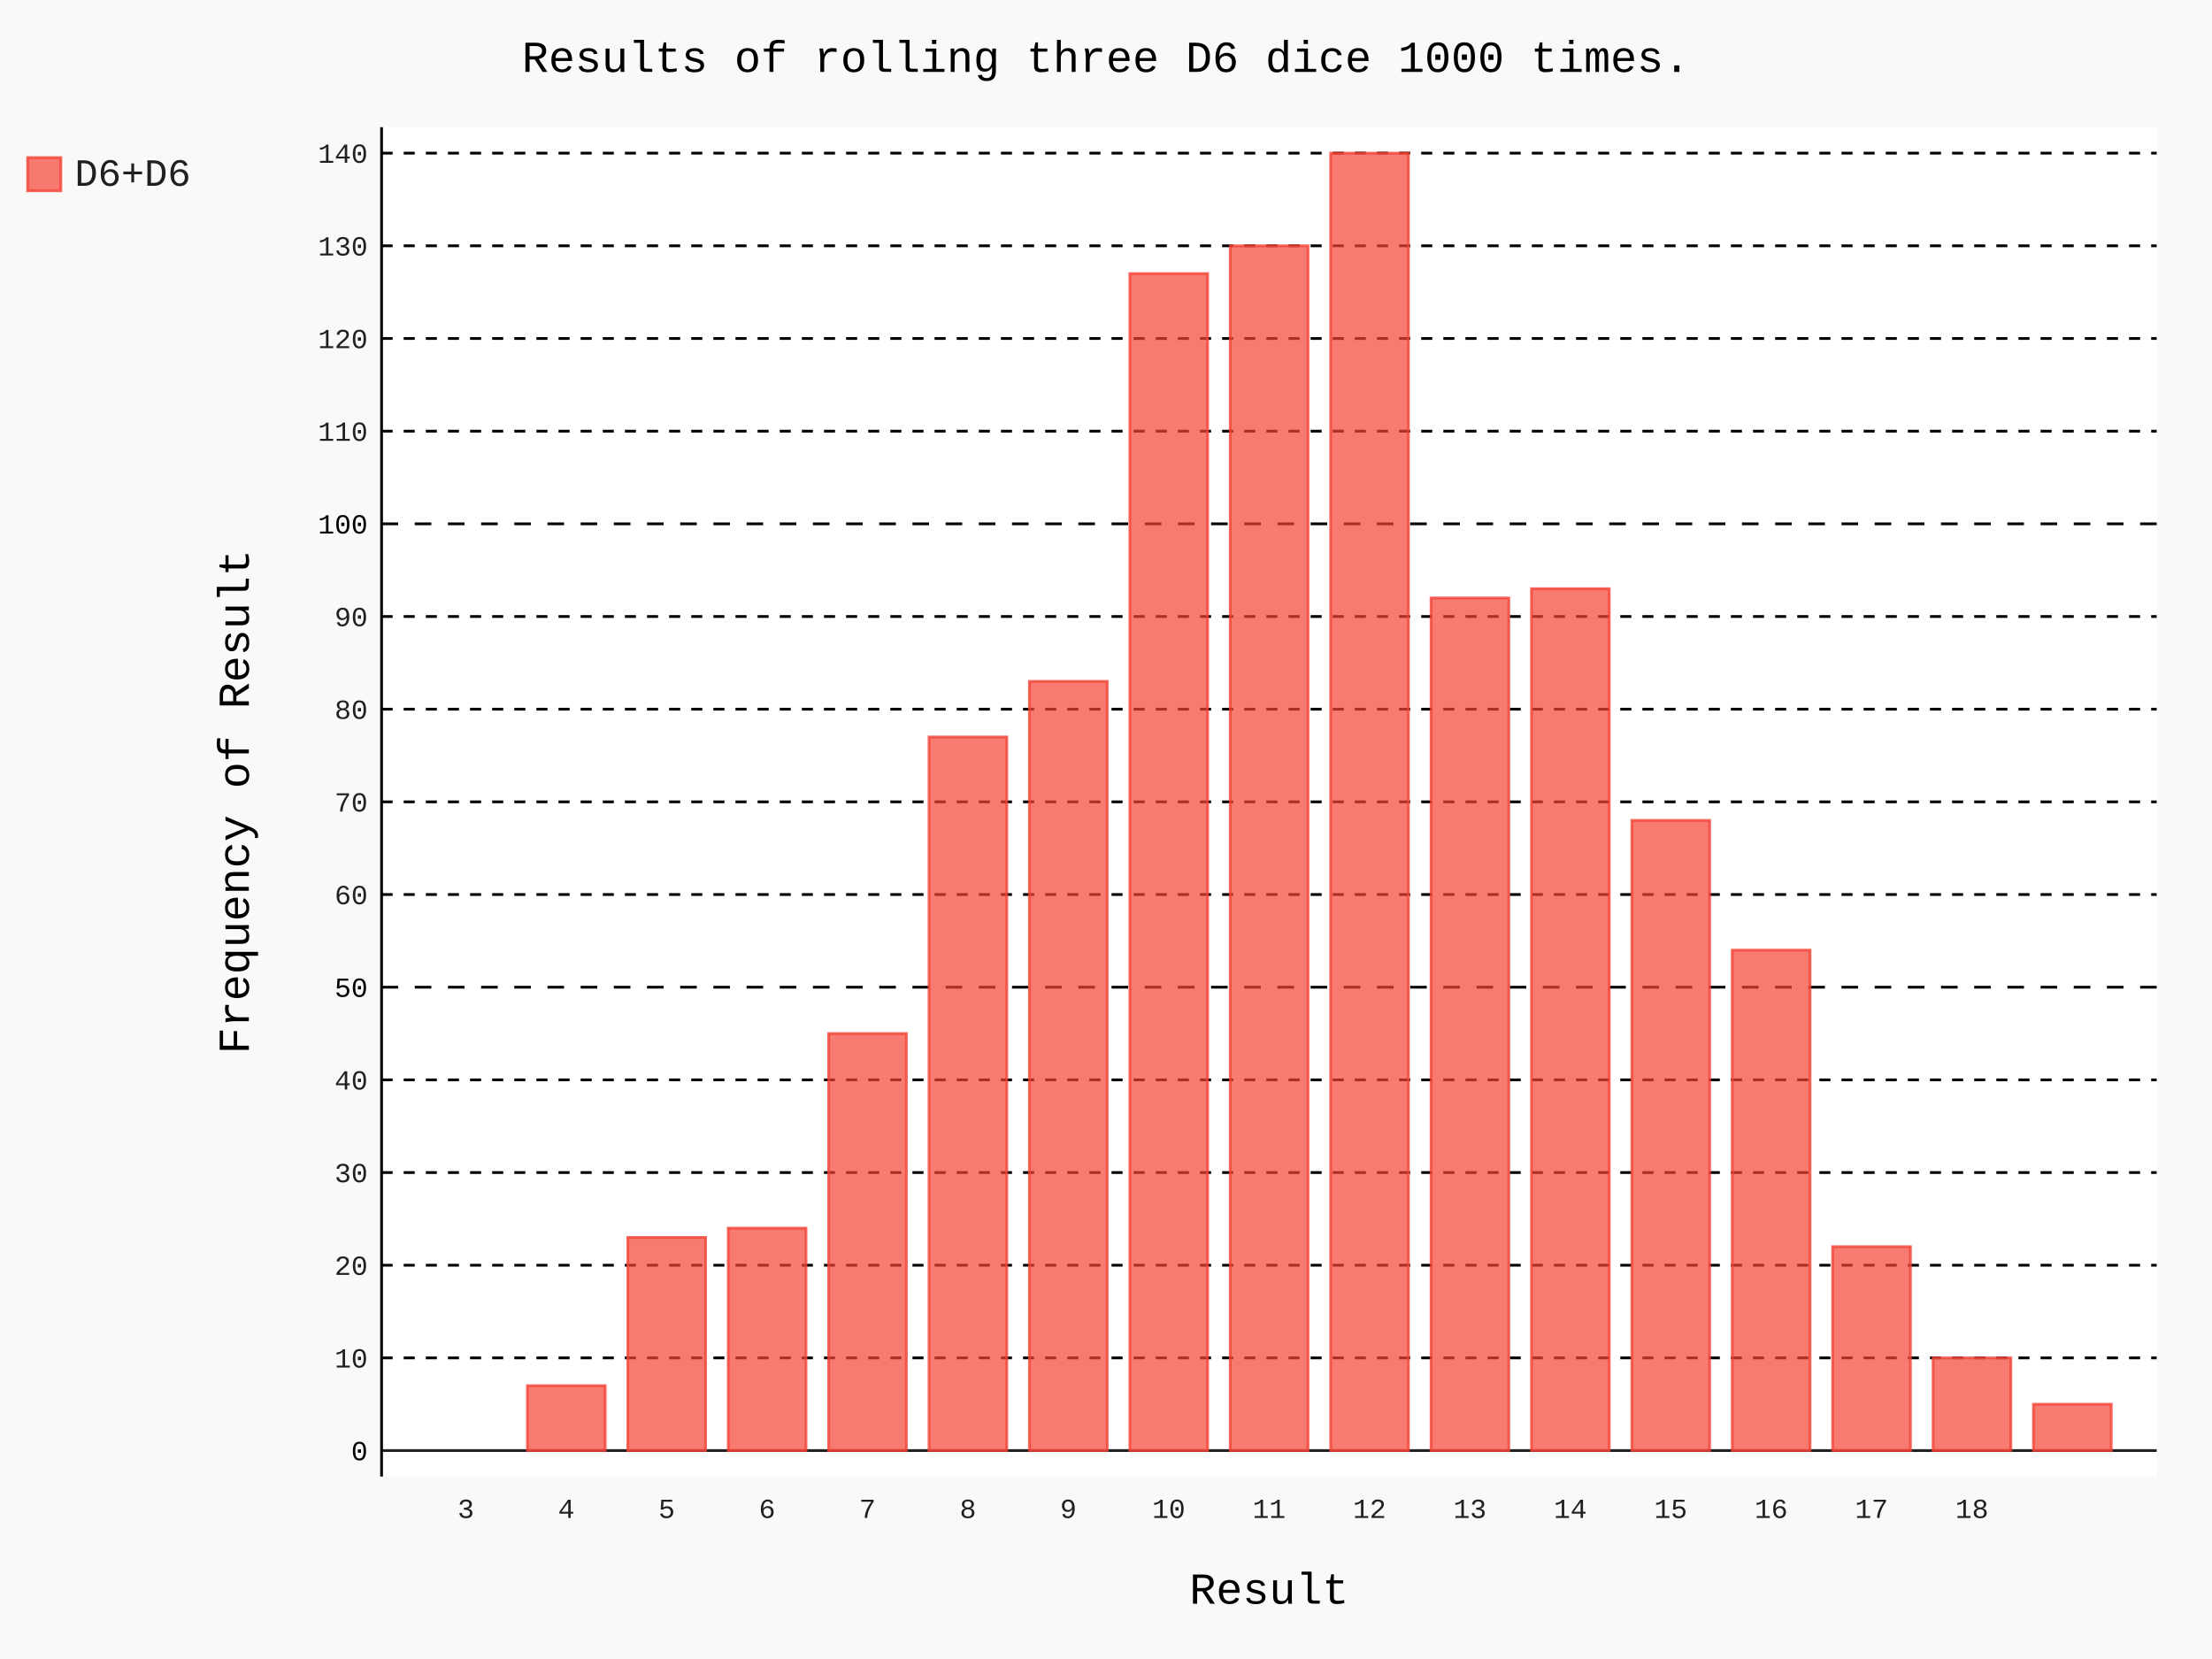
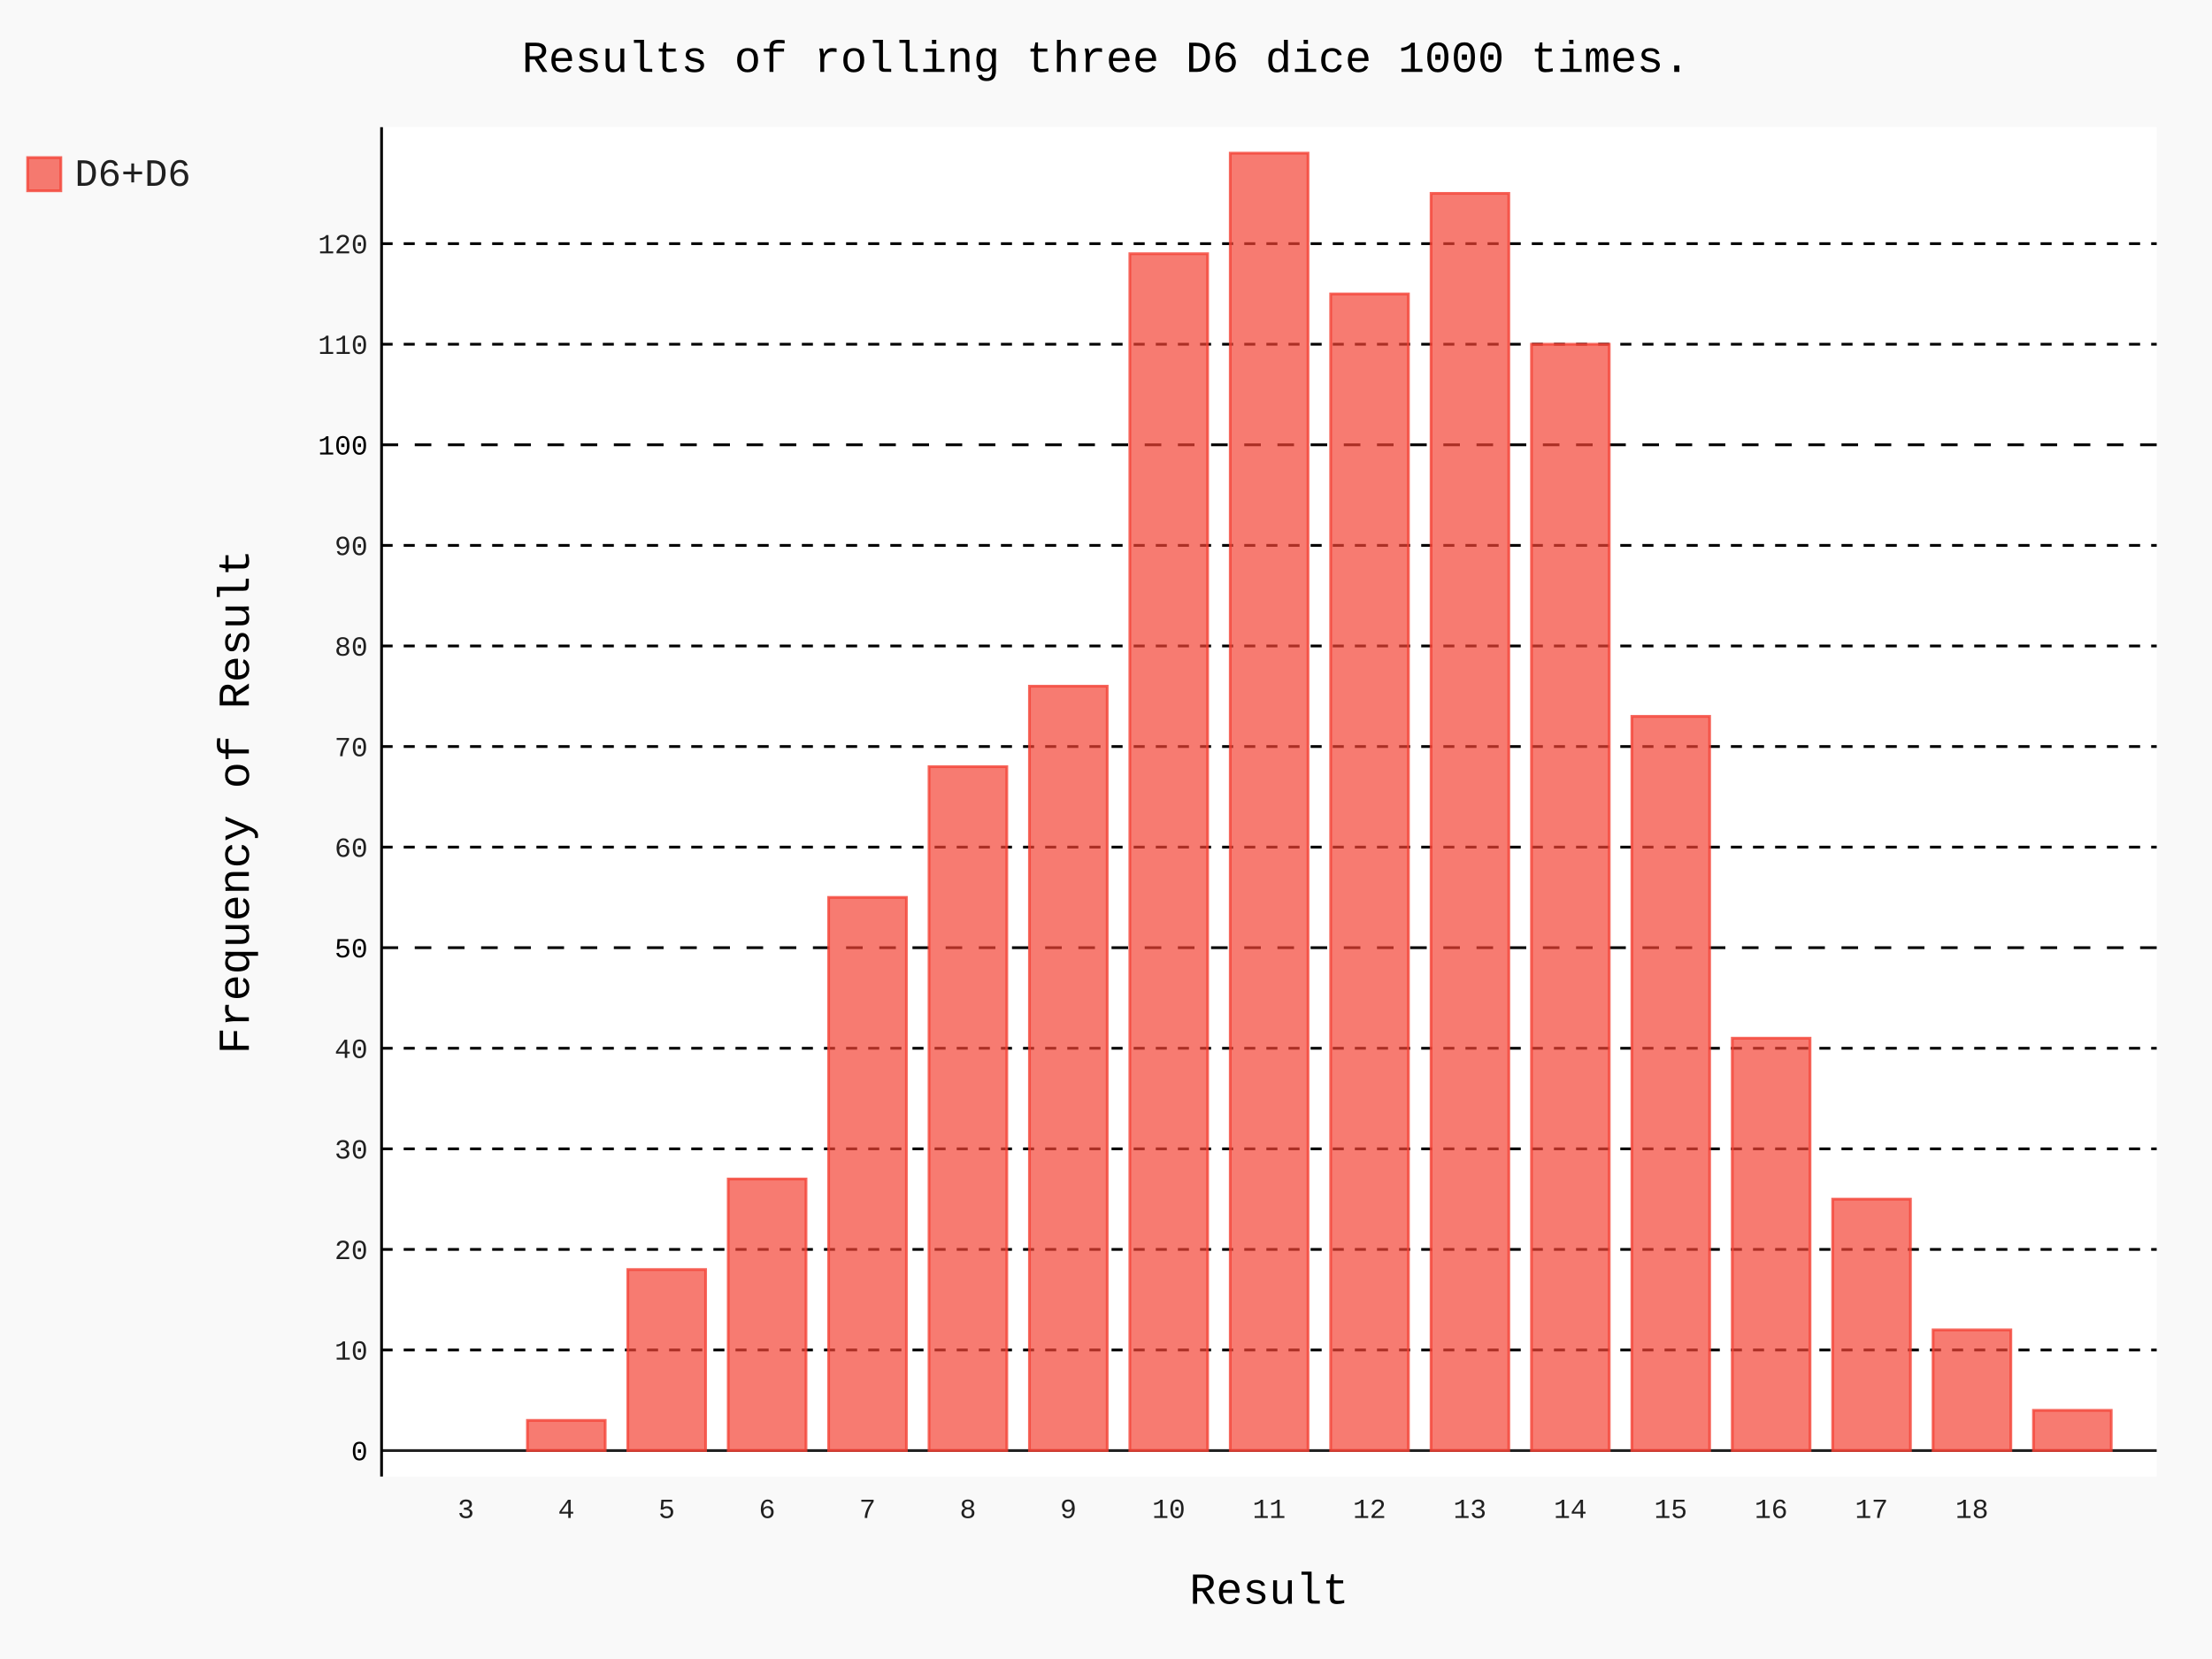
- <svg xmlns="http://www.w3.org/2000/svg" class="pygal-chart" id="chart-50f00511-41e9-4b12-91e8-08a4e63d5cb7" viewBox="0 0 800 600">
+ <svg xmlns="http://www.w3.org/2000/svg" class="pygal-chart" id="chart-38b48a9f-dac1-4a4e-a103-601cf16a1525" viewBox="0 0 800 600">
  <defs>
-     <style type="text/css">#chart-50f00511-41e9-4b12-91e8-08a4e63d5cb7{-webkit-user-select:none;-webkit-font-smoothing:antialiased;font-family:Consolas,"Liberation Mono",Menlo,Courier,monospace}#chart-50f00511-41e9-4b12-91e8-08a4e63d5cb7 .title{font-family:Consolas,"Liberation Mono",Menlo,Courier,monospace;font-size:16px}#chart-50f00511-41e9-4b12-91e8-08a4e63d5cb7 .legends .legend text{font-family:Consolas,"Liberation Mono",Menlo,Courier,monospace;font-size:14px}#chart-50f00511-41e9-4b12-91e8-08a4e63d5cb7 .axis text{font-family:Consolas,"Liberation Mono",Menlo,Courier,monospace;font-size:10px}#chart-50f00511-41e9-4b12-91e8-08a4e63d5cb7 .axis text.major{font-family:Consolas,"Liberation Mono",Menlo,Courier,monospace;font-size:10px}#chart-50f00511-41e9-4b12-91e8-08a4e63d5cb7 .text-overlay text.value{font-family:Consolas,"Liberation Mono",Menlo,Courier,monospace;font-size:16px}#chart-50f00511-41e9-4b12-91e8-08a4e63d5cb7 .text-overlay text.label{font-family:Consolas,"Liberation Mono",Menlo,Courier,monospace;font-size:10px}#chart-50f00511-41e9-4b12-91e8-08a4e63d5cb7 .tooltip{font-family:Consolas,"Liberation Mono",Menlo,Courier,monospace;font-size:14px}#chart-50f00511-41e9-4b12-91e8-08a4e63d5cb7 text.no_data{font-family:Consolas,"Liberation Mono",Menlo,Courier,monospace;font-size:64px}
- #chart-50f00511-41e9-4b12-91e8-08a4e63d5cb7{background-color:rgba(249,249,249,1)}#chart-50f00511-41e9-4b12-91e8-08a4e63d5cb7 path,#chart-50f00511-41e9-4b12-91e8-08a4e63d5cb7 line,#chart-50f00511-41e9-4b12-91e8-08a4e63d5cb7 rect,#chart-50f00511-41e9-4b12-91e8-08a4e63d5cb7 circle{-webkit-transition:150ms;-moz-transition:150ms;transition:150ms}#chart-50f00511-41e9-4b12-91e8-08a4e63d5cb7 .graph &gt; .background{fill:rgba(249,249,249,1)}#chart-50f00511-41e9-4b12-91e8-08a4e63d5cb7 .plot &gt; .background{fill:rgba(255,255,255,1)}#chart-50f00511-41e9-4b12-91e8-08a4e63d5cb7 .graph{fill:rgba(0,0,0,.87)}#chart-50f00511-41e9-4b12-91e8-08a4e63d5cb7 text.no_data{fill:rgba(0,0,0,1)}#chart-50f00511-41e9-4b12-91e8-08a4e63d5cb7 .title{fill:rgba(0,0,0,1)}#chart-50f00511-41e9-4b12-91e8-08a4e63d5cb7 .legends .legend text{fill:rgba(0,0,0,.87)}#chart-50f00511-41e9-4b12-91e8-08a4e63d5cb7 .legends .legend:hover text{fill:rgba(0,0,0,1)}#chart-50f00511-41e9-4b12-91e8-08a4e63d5cb7 .axis .line{stroke:rgba(0,0,0,1)}#chart-50f00511-41e9-4b12-91e8-08a4e63d5cb7 .axis .guide.line{stroke:rgba(0,0,0,.54)}#chart-50f00511-41e9-4b12-91e8-08a4e63d5cb7 .axis .major.line{stroke:rgba(0,0,0,.87)}#chart-50f00511-41e9-4b12-91e8-08a4e63d5cb7 .axis text.major{fill:rgba(0,0,0,1)}#chart-50f00511-41e9-4b12-91e8-08a4e63d5cb7 .axis.y .guides:hover .guide.line,#chart-50f00511-41e9-4b12-91e8-08a4e63d5cb7 .line-graph .axis.x .guides:hover .guide.line,#chart-50f00511-41e9-4b12-91e8-08a4e63d5cb7 .stackedline-graph .axis.x .guides:hover .guide.line,#chart-50f00511-41e9-4b12-91e8-08a4e63d5cb7 .xy-graph .axis.x .guides:hover .guide.line{stroke:rgba(0,0,0,1)}#chart-50f00511-41e9-4b12-91e8-08a4e63d5cb7 .axis .guides:hover text{fill:rgba(0,0,0,1)}#chart-50f00511-41e9-4b12-91e8-08a4e63d5cb7 .reactive{fill-opacity:.7;stroke-opacity:.8;stroke-width:1}#chart-50f00511-41e9-4b12-91e8-08a4e63d5cb7 .ci{stroke:rgba(0,0,0,.87)}#chart-50f00511-41e9-4b12-91e8-08a4e63d5cb7 .reactive.active,#chart-50f00511-41e9-4b12-91e8-08a4e63d5cb7 .active .reactive{fill-opacity:.8;stroke-opacity:.9;stroke-width:4}#chart-50f00511-41e9-4b12-91e8-08a4e63d5cb7 .ci .reactive.active{stroke-width:1.5}#chart-50f00511-41e9-4b12-91e8-08a4e63d5cb7 .series text{fill:rgba(0,0,0,1)}#chart-50f00511-41e9-4b12-91e8-08a4e63d5cb7 .tooltip rect{fill:rgba(255,255,255,1);stroke:rgba(0,0,0,1);-webkit-transition:opacity 150ms;-moz-transition:opacity 150ms;transition:opacity 150ms}#chart-50f00511-41e9-4b12-91e8-08a4e63d5cb7 .tooltip .label{fill:rgba(0,0,0,.87)}#chart-50f00511-41e9-4b12-91e8-08a4e63d5cb7 .tooltip .label{fill:rgba(0,0,0,.87)}#chart-50f00511-41e9-4b12-91e8-08a4e63d5cb7 .tooltip .legend{font-size:.8em;fill:rgba(0,0,0,.54)}#chart-50f00511-41e9-4b12-91e8-08a4e63d5cb7 .tooltip .x_label{font-size:.6em;fill:rgba(0,0,0,1)}#chart-50f00511-41e9-4b12-91e8-08a4e63d5cb7 .tooltip .xlink{font-size:.5em;text-decoration:underline}#chart-50f00511-41e9-4b12-91e8-08a4e63d5cb7 .tooltip .value{font-size:1.5em}#chart-50f00511-41e9-4b12-91e8-08a4e63d5cb7 .bound{font-size:.5em}#chart-50f00511-41e9-4b12-91e8-08a4e63d5cb7 .max-value{font-size:.75em;fill:rgba(0,0,0,.54)}#chart-50f00511-41e9-4b12-91e8-08a4e63d5cb7 .map-element{fill:rgba(255,255,255,1);stroke:rgba(0,0,0,.54) !important}#chart-50f00511-41e9-4b12-91e8-08a4e63d5cb7 .map-element .reactive{fill-opacity:inherit;stroke-opacity:inherit}#chart-50f00511-41e9-4b12-91e8-08a4e63d5cb7 .color-0,#chart-50f00511-41e9-4b12-91e8-08a4e63d5cb7 .color-0 a:visited{stroke:#F44336;fill:#F44336}#chart-50f00511-41e9-4b12-91e8-08a4e63d5cb7 .text-overlay .color-0 text{fill:black}
- #chart-50f00511-41e9-4b12-91e8-08a4e63d5cb7 text.no_data{text-anchor:middle}#chart-50f00511-41e9-4b12-91e8-08a4e63d5cb7 .guide.line{fill:none}#chart-50f00511-41e9-4b12-91e8-08a4e63d5cb7 .centered{text-anchor:middle}#chart-50f00511-41e9-4b12-91e8-08a4e63d5cb7 .title{text-anchor:middle}#chart-50f00511-41e9-4b12-91e8-08a4e63d5cb7 .legends .legend text{fill-opacity:1}#chart-50f00511-41e9-4b12-91e8-08a4e63d5cb7 .axis.x text{text-anchor:middle}#chart-50f00511-41e9-4b12-91e8-08a4e63d5cb7 .axis.x:not(.web) text[transform]{text-anchor:start}#chart-50f00511-41e9-4b12-91e8-08a4e63d5cb7 .axis.x:not(.web) text[transform].backwards{text-anchor:end}#chart-50f00511-41e9-4b12-91e8-08a4e63d5cb7 .axis.y text{text-anchor:end}#chart-50f00511-41e9-4b12-91e8-08a4e63d5cb7 .axis.y text[transform].backwards{text-anchor:start}#chart-50f00511-41e9-4b12-91e8-08a4e63d5cb7 .axis.y2 text{text-anchor:start}#chart-50f00511-41e9-4b12-91e8-08a4e63d5cb7 .axis.y2 text[transform].backwards{text-anchor:end}#chart-50f00511-41e9-4b12-91e8-08a4e63d5cb7 .axis .guide.line{stroke-dasharray:4,4;stroke:black}#chart-50f00511-41e9-4b12-91e8-08a4e63d5cb7 .axis .major.guide.line{stroke-dasharray:6,6;stroke:black}#chart-50f00511-41e9-4b12-91e8-08a4e63d5cb7 .horizontal .axis.y .guide.line,#chart-50f00511-41e9-4b12-91e8-08a4e63d5cb7 .horizontal .axis.y2 .guide.line,#chart-50f00511-41e9-4b12-91e8-08a4e63d5cb7 .vertical .axis.x .guide.line{opacity:0}#chart-50f00511-41e9-4b12-91e8-08a4e63d5cb7 .horizontal .axis.always_show .guide.line,#chart-50f00511-41e9-4b12-91e8-08a4e63d5cb7 .vertical .axis.always_show .guide.line{opacity:1 !important}#chart-50f00511-41e9-4b12-91e8-08a4e63d5cb7 .axis.y .guides:hover .guide.line,#chart-50f00511-41e9-4b12-91e8-08a4e63d5cb7 .axis.y2 .guides:hover .guide.line,#chart-50f00511-41e9-4b12-91e8-08a4e63d5cb7 .axis.x .guides:hover .guide.line{opacity:1}#chart-50f00511-41e9-4b12-91e8-08a4e63d5cb7 .axis .guides:hover text{opacity:1}#chart-50f00511-41e9-4b12-91e8-08a4e63d5cb7 .nofill{fill:none}#chart-50f00511-41e9-4b12-91e8-08a4e63d5cb7 .subtle-fill{fill-opacity:.2}#chart-50f00511-41e9-4b12-91e8-08a4e63d5cb7 .dot{stroke-width:1px;fill-opacity:1;stroke-opacity:1}#chart-50f00511-41e9-4b12-91e8-08a4e63d5cb7 .dot.active{stroke-width:5px}#chart-50f00511-41e9-4b12-91e8-08a4e63d5cb7 .dot.negative{fill:transparent}#chart-50f00511-41e9-4b12-91e8-08a4e63d5cb7 text,#chart-50f00511-41e9-4b12-91e8-08a4e63d5cb7 tspan{stroke:none !important}#chart-50f00511-41e9-4b12-91e8-08a4e63d5cb7 .series text.active{opacity:1}#chart-50f00511-41e9-4b12-91e8-08a4e63d5cb7 .tooltip rect{fill-opacity:.95;stroke-width:.5}#chart-50f00511-41e9-4b12-91e8-08a4e63d5cb7 .tooltip text{fill-opacity:1}#chart-50f00511-41e9-4b12-91e8-08a4e63d5cb7 .showable{visibility:hidden}#chart-50f00511-41e9-4b12-91e8-08a4e63d5cb7 .showable.shown{visibility:visible}#chart-50f00511-41e9-4b12-91e8-08a4e63d5cb7 .gauge-background{fill:rgba(229,229,229,1);stroke:none}#chart-50f00511-41e9-4b12-91e8-08a4e63d5cb7 .bg-lines{stroke:rgba(249,249,249,1);stroke-width:2px}</style>
+     <style type="text/css">#chart-38b48a9f-dac1-4a4e-a103-601cf16a1525{-webkit-user-select:none;-webkit-font-smoothing:antialiased;font-family:Consolas,"Liberation Mono",Menlo,Courier,monospace}#chart-38b48a9f-dac1-4a4e-a103-601cf16a1525 .title{font-family:Consolas,"Liberation Mono",Menlo,Courier,monospace;font-size:16px}#chart-38b48a9f-dac1-4a4e-a103-601cf16a1525 .legends .legend text{font-family:Consolas,"Liberation Mono",Menlo,Courier,monospace;font-size:14px}#chart-38b48a9f-dac1-4a4e-a103-601cf16a1525 .axis text{font-family:Consolas,"Liberation Mono",Menlo,Courier,monospace;font-size:10px}#chart-38b48a9f-dac1-4a4e-a103-601cf16a1525 .axis text.major{font-family:Consolas,"Liberation Mono",Menlo,Courier,monospace;font-size:10px}#chart-38b48a9f-dac1-4a4e-a103-601cf16a1525 .text-overlay text.value{font-family:Consolas,"Liberation Mono",Menlo,Courier,monospace;font-size:16px}#chart-38b48a9f-dac1-4a4e-a103-601cf16a1525 .text-overlay text.label{font-family:Consolas,"Liberation Mono",Menlo,Courier,monospace;font-size:10px}#chart-38b48a9f-dac1-4a4e-a103-601cf16a1525 .tooltip{font-family:Consolas,"Liberation Mono",Menlo,Courier,monospace;font-size:14px}#chart-38b48a9f-dac1-4a4e-a103-601cf16a1525 text.no_data{font-family:Consolas,"Liberation Mono",Menlo,Courier,monospace;font-size:64px}
+ #chart-38b48a9f-dac1-4a4e-a103-601cf16a1525{background-color:rgba(249,249,249,1)}#chart-38b48a9f-dac1-4a4e-a103-601cf16a1525 path,#chart-38b48a9f-dac1-4a4e-a103-601cf16a1525 line,#chart-38b48a9f-dac1-4a4e-a103-601cf16a1525 rect,#chart-38b48a9f-dac1-4a4e-a103-601cf16a1525 circle{-webkit-transition:150ms;-moz-transition:150ms;transition:150ms}#chart-38b48a9f-dac1-4a4e-a103-601cf16a1525 .graph &gt; .background{fill:rgba(249,249,249,1)}#chart-38b48a9f-dac1-4a4e-a103-601cf16a1525 .plot &gt; .background{fill:rgba(255,255,255,1)}#chart-38b48a9f-dac1-4a4e-a103-601cf16a1525 .graph{fill:rgba(0,0,0,.87)}#chart-38b48a9f-dac1-4a4e-a103-601cf16a1525 text.no_data{fill:rgba(0,0,0,1)}#chart-38b48a9f-dac1-4a4e-a103-601cf16a1525 .title{fill:rgba(0,0,0,1)}#chart-38b48a9f-dac1-4a4e-a103-601cf16a1525 .legends .legend text{fill:rgba(0,0,0,.87)}#chart-38b48a9f-dac1-4a4e-a103-601cf16a1525 .legends .legend:hover text{fill:rgba(0,0,0,1)}#chart-38b48a9f-dac1-4a4e-a103-601cf16a1525 .axis .line{stroke:rgba(0,0,0,1)}#chart-38b48a9f-dac1-4a4e-a103-601cf16a1525 .axis .guide.line{stroke:rgba(0,0,0,.54)}#chart-38b48a9f-dac1-4a4e-a103-601cf16a1525 .axis .major.line{stroke:rgba(0,0,0,.87)}#chart-38b48a9f-dac1-4a4e-a103-601cf16a1525 .axis text.major{fill:rgba(0,0,0,1)}#chart-38b48a9f-dac1-4a4e-a103-601cf16a1525 .axis.y .guides:hover .guide.line,#chart-38b48a9f-dac1-4a4e-a103-601cf16a1525 .line-graph .axis.x .guides:hover .guide.line,#chart-38b48a9f-dac1-4a4e-a103-601cf16a1525 .stackedline-graph .axis.x .guides:hover .guide.line,#chart-38b48a9f-dac1-4a4e-a103-601cf16a1525 .xy-graph .axis.x .guides:hover .guide.line{stroke:rgba(0,0,0,1)}#chart-38b48a9f-dac1-4a4e-a103-601cf16a1525 .axis .guides:hover text{fill:rgba(0,0,0,1)}#chart-38b48a9f-dac1-4a4e-a103-601cf16a1525 .reactive{fill-opacity:.7;stroke-opacity:.8;stroke-width:1}#chart-38b48a9f-dac1-4a4e-a103-601cf16a1525 .ci{stroke:rgba(0,0,0,.87)}#chart-38b48a9f-dac1-4a4e-a103-601cf16a1525 .reactive.active,#chart-38b48a9f-dac1-4a4e-a103-601cf16a1525 .active .reactive{fill-opacity:.8;stroke-opacity:.9;stroke-width:4}#chart-38b48a9f-dac1-4a4e-a103-601cf16a1525 .ci .reactive.active{stroke-width:1.5}#chart-38b48a9f-dac1-4a4e-a103-601cf16a1525 .series text{fill:rgba(0,0,0,1)}#chart-38b48a9f-dac1-4a4e-a103-601cf16a1525 .tooltip rect{fill:rgba(255,255,255,1);stroke:rgba(0,0,0,1);-webkit-transition:opacity 150ms;-moz-transition:opacity 150ms;transition:opacity 150ms}#chart-38b48a9f-dac1-4a4e-a103-601cf16a1525 .tooltip .label{fill:rgba(0,0,0,.87)}#chart-38b48a9f-dac1-4a4e-a103-601cf16a1525 .tooltip .label{fill:rgba(0,0,0,.87)}#chart-38b48a9f-dac1-4a4e-a103-601cf16a1525 .tooltip .legend{font-size:.8em;fill:rgba(0,0,0,.54)}#chart-38b48a9f-dac1-4a4e-a103-601cf16a1525 .tooltip .x_label{font-size:.6em;fill:rgba(0,0,0,1)}#chart-38b48a9f-dac1-4a4e-a103-601cf16a1525 .tooltip .xlink{font-size:.5em;text-decoration:underline}#chart-38b48a9f-dac1-4a4e-a103-601cf16a1525 .tooltip .value{font-size:1.5em}#chart-38b48a9f-dac1-4a4e-a103-601cf16a1525 .bound{font-size:.5em}#chart-38b48a9f-dac1-4a4e-a103-601cf16a1525 .max-value{font-size:.75em;fill:rgba(0,0,0,.54)}#chart-38b48a9f-dac1-4a4e-a103-601cf16a1525 .map-element{fill:rgba(255,255,255,1);stroke:rgba(0,0,0,.54) !important}#chart-38b48a9f-dac1-4a4e-a103-601cf16a1525 .map-element .reactive{fill-opacity:inherit;stroke-opacity:inherit}#chart-38b48a9f-dac1-4a4e-a103-601cf16a1525 .color-0,#chart-38b48a9f-dac1-4a4e-a103-601cf16a1525 .color-0 a:visited{stroke:#F44336;fill:#F44336}#chart-38b48a9f-dac1-4a4e-a103-601cf16a1525 .text-overlay .color-0 text{fill:black}
+ #chart-38b48a9f-dac1-4a4e-a103-601cf16a1525 text.no_data{text-anchor:middle}#chart-38b48a9f-dac1-4a4e-a103-601cf16a1525 .guide.line{fill:none}#chart-38b48a9f-dac1-4a4e-a103-601cf16a1525 .centered{text-anchor:middle}#chart-38b48a9f-dac1-4a4e-a103-601cf16a1525 .title{text-anchor:middle}#chart-38b48a9f-dac1-4a4e-a103-601cf16a1525 .legends .legend text{fill-opacity:1}#chart-38b48a9f-dac1-4a4e-a103-601cf16a1525 .axis.x text{text-anchor:middle}#chart-38b48a9f-dac1-4a4e-a103-601cf16a1525 .axis.x:not(.web) text[transform]{text-anchor:start}#chart-38b48a9f-dac1-4a4e-a103-601cf16a1525 .axis.x:not(.web) text[transform].backwards{text-anchor:end}#chart-38b48a9f-dac1-4a4e-a103-601cf16a1525 .axis.y text{text-anchor:end}#chart-38b48a9f-dac1-4a4e-a103-601cf16a1525 .axis.y text[transform].backwards{text-anchor:start}#chart-38b48a9f-dac1-4a4e-a103-601cf16a1525 .axis.y2 text{text-anchor:start}#chart-38b48a9f-dac1-4a4e-a103-601cf16a1525 .axis.y2 text[transform].backwards{text-anchor:end}#chart-38b48a9f-dac1-4a4e-a103-601cf16a1525 .axis .guide.line{stroke-dasharray:4,4;stroke:black}#chart-38b48a9f-dac1-4a4e-a103-601cf16a1525 .axis .major.guide.line{stroke-dasharray:6,6;stroke:black}#chart-38b48a9f-dac1-4a4e-a103-601cf16a1525 .horizontal .axis.y .guide.line,#chart-38b48a9f-dac1-4a4e-a103-601cf16a1525 .horizontal .axis.y2 .guide.line,#chart-38b48a9f-dac1-4a4e-a103-601cf16a1525 .vertical .axis.x .guide.line{opacity:0}#chart-38b48a9f-dac1-4a4e-a103-601cf16a1525 .horizontal .axis.always_show .guide.line,#chart-38b48a9f-dac1-4a4e-a103-601cf16a1525 .vertical .axis.always_show .guide.line{opacity:1 !important}#chart-38b48a9f-dac1-4a4e-a103-601cf16a1525 .axis.y .guides:hover .guide.line,#chart-38b48a9f-dac1-4a4e-a103-601cf16a1525 .axis.y2 .guides:hover .guide.line,#chart-38b48a9f-dac1-4a4e-a103-601cf16a1525 .axis.x .guides:hover .guide.line{opacity:1}#chart-38b48a9f-dac1-4a4e-a103-601cf16a1525 .axis .guides:hover text{opacity:1}#chart-38b48a9f-dac1-4a4e-a103-601cf16a1525 .nofill{fill:none}#chart-38b48a9f-dac1-4a4e-a103-601cf16a1525 .subtle-fill{fill-opacity:.2}#chart-38b48a9f-dac1-4a4e-a103-601cf16a1525 .dot{stroke-width:1px;fill-opacity:1;stroke-opacity:1}#chart-38b48a9f-dac1-4a4e-a103-601cf16a1525 .dot.active{stroke-width:5px}#chart-38b48a9f-dac1-4a4e-a103-601cf16a1525 .dot.negative{fill:transparent}#chart-38b48a9f-dac1-4a4e-a103-601cf16a1525 text,#chart-38b48a9f-dac1-4a4e-a103-601cf16a1525 tspan{stroke:none !important}#chart-38b48a9f-dac1-4a4e-a103-601cf16a1525 .series text.active{opacity:1}#chart-38b48a9f-dac1-4a4e-a103-601cf16a1525 .tooltip rect{fill-opacity:.95;stroke-width:.5}#chart-38b48a9f-dac1-4a4e-a103-601cf16a1525 .tooltip text{fill-opacity:1}#chart-38b48a9f-dac1-4a4e-a103-601cf16a1525 .showable{visibility:hidden}#chart-38b48a9f-dac1-4a4e-a103-601cf16a1525 .showable.shown{visibility:visible}#chart-38b48a9f-dac1-4a4e-a103-601cf16a1525 .gauge-background{fill:rgba(229,229,229,1);stroke:none}#chart-38b48a9f-dac1-4a4e-a103-601cf16a1525 .bg-lines{stroke:rgba(249,249,249,1);stroke-width:2px}</style>
  </defs>
  <g class="graph bar-graph vertical">
    <rect class="background" height="600" width="800" x="0" y="0" />
    <g class="plot" transform="translate(138, 46)">
      <rect class="background" height="488" width="642.0" x="0" y="0" />
      <g class="axis y always_show">
        <g class="guides">
          <path class="axis major line" d="M0 478.615 h642" />
          <text class="major" x="-5" y="482.115">0</text>
        </g>
        <g class="guides">
-           <path class="guide line" d="M0 445.099 h642" />
-           <text class="" x="-5" y="448.599">10</text>
-         </g>
-         <g class="guides">
-           <path class="guide line" d="M0 411.582 h642" />
-           <text class="" x="-5" y="415.082">20</text>
-         </g>
-         <g class="guides">
-           <path class="guide line" d="M0 378.066 h642" />
-           <text class="" x="-5" y="381.566">30</text>
-         </g>
-         <g class="guides">
-           <path class="guide line" d="M0 344.549 h642" />
-           <text class="" x="-5" y="348.049">40</text>
-         </g>
-         <g class="guides">
-           <path class="major guide line" d="M0 311.033 h642" />
-           <text class="major" x="-5" y="314.533">50</text>
-         </g>
-         <g class="guides">
-           <path class="guide line" d="M0 277.516 h642" />
-           <text class="" x="-5" y="281.016">60</text>
-         </g>
-         <g class="guides">
-           <path class="guide line" d="M0 244 h642" />
-           <text class="" x="-5" y="247.5">70</text>
-         </g>
-         <g class="guides">
-           <path class="guide line" d="M0 210.484 h642" />
-           <text class="" x="-5" y="213.984">80</text>
-         </g>
-         <g class="guides">
-           <path class="guide line" d="M0 176.967 h642" />
-           <text class="" x="-5" y="180.467">90</text>
-         </g>
-         <g class="guides">
-           <path class="major guide line" d="M0 143.451 h642" />
-           <text class="major" x="-5" y="146.951">100</text>
-         </g>
-         <g class="guides">
-           <path class="guide line" d="M0 109.934 h642" />
-           <text class="" x="-5" y="113.434">110</text>
-         </g>
-         <g class="guides">
-           <path class="guide line" d="M0 76.418 h642" />
-           <text class="" x="-5" y="79.918">120</text>
-         </g>
-         <g class="guides">
-           <path class="guide line" d="M0 42.901 h642" />
-           <text class="" x="-5" y="46.401">130</text>
-         </g>
-         <g class="guides">
-           <path class="guide line" d="M0 9.385 h642" />
-           <text class="" x="-5" y="12.885">140</text>
+           <path class="guide line" d="M0 442.241 h642" />
+           <text class="" x="-5" y="445.741">10</text>
+         </g>
+         <g class="guides">
+           <path class="guide line" d="M0 405.866 h642" />
+           <text class="" x="-5" y="409.366">20</text>
+         </g>
+         <g class="guides">
+           <path class="guide line" d="M0 369.492 h642" />
+           <text class="" x="-5" y="372.992">30</text>
+         </g>
+         <g class="guides">
+           <path class="guide line" d="M0 333.117 h642" />
+           <text class="" x="-5" y="336.617">40</text>
+         </g>
+         <g class="guides">
+           <path class="major guide line" d="M0 296.743 h642" />
+           <text class="major" x="-5" y="300.243">50</text>
+         </g>
+         <g class="guides">
+           <path class="guide line" d="M0 260.369 h642" />
+           <text class="" x="-5" y="263.869">60</text>
+         </g>
+         <g class="guides">
+           <path class="guide line" d="M0 223.994 h642" />
+           <text class="" x="-5" y="227.494">70</text>
+         </g>
+         <g class="guides">
+           <path class="guide line" d="M0 187.62 h642" />
+           <text class="" x="-5" y="191.12">80</text>
+         </g>
+         <g class="guides">
+           <path class="guide line" d="M0 151.245 h642" />
+           <text class="" x="-5" y="154.745">90</text>
+         </g>
+         <g class="guides">
+           <path class="major guide line" d="M0 114.871 h642" />
+           <text class="major" x="-5" y="118.371">100</text>
+         </g>
+         <g class="guides">
+           <path class="guide line" d="M0 78.496 h642" />
+           <text class="" x="-5" y="81.996">110</text>
+         </g>
+         <g class="guides">
+           <path class="guide line" d="M0 42.122 h642" />
+           <text class="" x="-5" y="45.622">120</text>
        </g>
      </g>
      <g class="axis x">
        <path class="line" d="M0 0 v488" />
        <g class="guides">
          <path class="guide line" d="M30.502 0 v488" />
          <text class="" x="30.502" y="503.0">3</text>
        </g>
        <g class="guides">
          <path class="guide line" d="M66.814 0 v488" />
          <text class="" x="66.814" y="503.0">4</text>
        </g>
        <g class="guides">
          <path class="guide line" d="M103.127 0 v488" />
          <text class="" x="103.127" y="503.0">5</text>
        </g>
        <g class="guides">
          <path class="guide line" d="M139.439 0 v488" />
          <text class="" x="139.439" y="503.0">6</text>
        </g>
        <g class="guides">
          <path class="guide line" d="M175.751 0 v488" />
          <text class="" x="175.751" y="503.0">7</text>
        </g>
        <g class="guides">
          <path class="guide line" d="M212.063 0 v488" />
          <text class="" x="212.063" y="503.0">8</text>
        </g>
        <g class="guides">
          <path class="guide line" d="M248.376 0 v488" />
          <text class="" x="248.376" y="503.0">9</text>
        </g>
        <g class="guides">
          <path class="guide line" d="M284.688 0 v488" />
          <text class="" x="284.688" y="503.0">10</text>
        </g>
        <g class="guides">
          <path class="guide line" d="M321 0 v488" />
          <text class="" x="321.0" y="503.0">11</text>
        </g>
        <g class="guides">
          <path class="guide line" d="M357.312 0 v488" />
          <text class="" x="357.312" y="503.0">12</text>
        </g>
        <g class="guides">
          <path class="guide line" d="M393.624 0 v488" />
          <text class="" x="393.624" y="503.0">13</text>
        </g>
        <g class="guides">
          <path class="guide line" d="M429.937 0 v488" />
          <text class="" x="429.937" y="503.0">14</text>
        </g>
        <g class="guides">
          <path class="guide line" d="M466.249 0 v488" />
          <text class="" x="466.249" y="503.0">15</text>
        </g>
        <g class="guides">
          <path class="guide line" d="M502.561 0 v488" />
          <text class="" x="502.561" y="503.0">16</text>
        </g>
        <g class="guides">
          <path class="guide line" d="M538.873 0 v488" />
          <text class="" x="538.873" y="503.0">17</text>
        </g>
        <g class="guides">
          <path class="guide line" d="M575.186 0 v488" />
          <text class="" x="575.186" y="503.0">18</text>
        </g>
      </g>
      <g class="series serie-0 color-0">
        <g class="bars">
          <g class="bar">
            <rect class="rect reactive tooltip-trigger" height="0.0" rx="0" ry="0" width="28.12" x="16.442" y="478.615" />
          </g>
          <g class="bar">
-             <rect class="rect reactive tooltip-trigger" height="23.462" rx="0" ry="0" width="28.12" x="52.754" y="455.154" />
-           </g>
-           <g class="bar">
-             <rect class="rect reactive tooltip-trigger" height="77.088" rx="0" ry="0" width="28.12" x="89.067" y="401.527" />
-           </g>
-           <g class="bar">
-             <rect class="rect reactive tooltip-trigger" height="80.44" rx="0" ry="0" width="28.12" x="125.379" y="398.176" />
-           </g>
-           <g class="bar">
-             <rect class="rect reactive tooltip-trigger" height="150.824" rx="0" ry="0" width="28.12" x="161.691" y="327.791" />
-           </g>
-           <g class="bar">
-             <rect class="rect reactive tooltip-trigger" height="258.077" rx="0" ry="0" width="28.12" x="198.003" y="220.538" />
-           </g>
-           <g class="bar">
-             <rect class="rect reactive tooltip-trigger" height="278.187" rx="0" ry="0" width="28.12" x="234.315" y="200.429" />
-           </g>
-           <g class="bar">
-             <rect class="rect reactive tooltip-trigger" height="425.659" rx="0" ry="0" width="28.12" x="270.628" y="52.956" />
-           </g>
-           <g class="bar">
-             <rect class="rect reactive tooltip-trigger" height="435.714" rx="0" ry="0" width="28.12" x="306.94" y="42.901" />
-           </g>
-           <g class="bar">
-             <rect class="rect reactive tooltip-trigger" height="469.231" rx="0" ry="0" width="28.12" x="343.252" y="9.385" />
-           </g>
-           <g class="bar">
-             <rect class="rect reactive tooltip-trigger" height="308.352" rx="0" ry="0" width="28.12" x="379.564" y="170.264" />
-           </g>
-           <g class="bar">
-             <rect class="rect reactive tooltip-trigger" height="311.703" rx="0" ry="0" width="28.12" x="415.877" y="166.912" />
-           </g>
-           <g class="bar">
-             <rect class="rect reactive tooltip-trigger" height="227.912" rx="0" ry="0" width="28.12" x="452.189" y="250.703" />
-           </g>
-           <g class="bar">
-             <rect class="rect reactive tooltip-trigger" height="180.989" rx="0" ry="0" width="28.12" x="488.501" y="297.626" />
-           </g>
-           <g class="bar">
-             <rect class="rect reactive tooltip-trigger" height="73.736" rx="0" ry="0" width="28.12" x="524.813" y="404.879" />
-           </g>
-           <g class="bar">
-             <rect class="rect reactive tooltip-trigger" height="33.516" rx="0" ry="0" width="28.12" x="561.125" y="445.099" />
-           </g>
-           <g class="bar">
-             <rect class="rect reactive tooltip-trigger" height="16.758" rx="0" ry="0" width="28.12" x="597.438" y="461.857" />
+             <rect class="rect reactive tooltip-trigger" height="10.912" rx="0" ry="0" width="28.12" x="52.754" y="467.703" />
+           </g>
+           <g class="bar">
+             <rect class="rect reactive tooltip-trigger" height="65.474" rx="0" ry="0" width="28.12" x="89.067" y="413.141" />
+           </g>
+           <g class="bar">
+             <rect class="rect reactive tooltip-trigger" height="98.211" rx="0" ry="0" width="28.12" x="125.379" y="380.404" />
+           </g>
+           <g class="bar">
+             <rect class="rect reactive tooltip-trigger" height="200.06" rx="0" ry="0" width="28.12" x="161.691" y="278.556" />
+           </g>
+           <g class="bar">
+             <rect class="rect reactive tooltip-trigger" height="247.346" rx="0" ry="0" width="28.12" x="198.003" y="231.269" />
+           </g>
+           <g class="bar">
+             <rect class="rect reactive tooltip-trigger" height="276.446" rx="0" ry="0" width="28.12" x="234.315" y="202.169" />
+           </g>
+           <g class="bar">
+             <rect class="rect reactive tooltip-trigger" height="432.856" rx="0" ry="0" width="28.12" x="270.628" y="45.759" />
+           </g>
+           <g class="bar">
+             <rect class="rect reactive tooltip-trigger" height="469.231" rx="0" ry="0" width="28.12" x="306.94" y="9.385" />
+           </g>
+           <g class="bar">
+             <rect class="rect reactive tooltip-trigger" height="418.306" rx="0" ry="0" width="28.12" x="343.252" y="60.309" />
+           </g>
+           <g class="bar">
+             <rect class="rect reactive tooltip-trigger" height="454.681" rx="0" ry="0" width="28.12" x="379.564" y="23.934" />
+           </g>
+           <g class="bar">
+             <rect class="rect reactive tooltip-trigger" height="400.119" rx="0" ry="0" width="28.12" x="415.877" y="78.496" />
+           </g>
+           <g class="bar">
+             <rect class="rect reactive tooltip-trigger" height="265.534" rx="0" ry="0" width="28.12" x="452.189" y="213.082" />
+           </g>
+           <g class="bar">
+             <rect class="rect reactive tooltip-trigger" height="149.135" rx="0" ry="0" width="28.12" x="488.501" y="329.48" />
+           </g>
+           <g class="bar">
+             <rect class="rect reactive tooltip-trigger" height="90.936" rx="0" ry="0" width="28.12" x="524.813" y="387.679" />
+           </g>
+           <g class="bar">
+             <rect class="rect reactive tooltip-trigger" height="43.649" rx="0" ry="0" width="28.12" x="561.125" y="434.966" />
+           </g>
+           <g class="bar">
+             <rect class="rect reactive tooltip-trigger" height="14.55" rx="0" ry="0" width="28.12" x="597.438" y="464.066" />
          </g>
        </g>
      </g>
    </g>
    <g class="titles">
      <text class="title plot_title" x="400.0" y="26">Results of rolling three D6 dice 1000 times.</text>
      <text class="title" x="459.0" y="580">Result</text>
      <text class="title" transform="rotate(-90 64 290)" x="64.0" y="316.0">Frequency of Result</text>
    </g>
    <g class="plot overlay" transform="translate(138, 46)">
      <g class="series serie-0 color-0" />
    </g>
    <g class="plot text-overlay" transform="translate(138, 46)">
      <g class="series serie-0 color-0" />
    </g>
    <g class="plot tooltip-overlay" transform="translate(138, 46)">
      <g class="tooltip" style="opacity: 0" transform="translate(0 0)">
        <rect class="tooltip-box" height="0" rx="0" ry="0" width="0" />
        <g class="text" />
      </g>
    </g>
    <g class="legends" transform="translate(10, 56)">
      <g class="legend reactive activate-serie" id="activate-serie-0">
        <rect class="color-0 reactive" height="12" width="12" x="0.0" y="1.0" />
        <text x="17.0" y="11.2">D6+D6</text>
      </g>
    </g>
    <g class="legends" transform="translate(790, 56)" />
  </g>
</svg>
